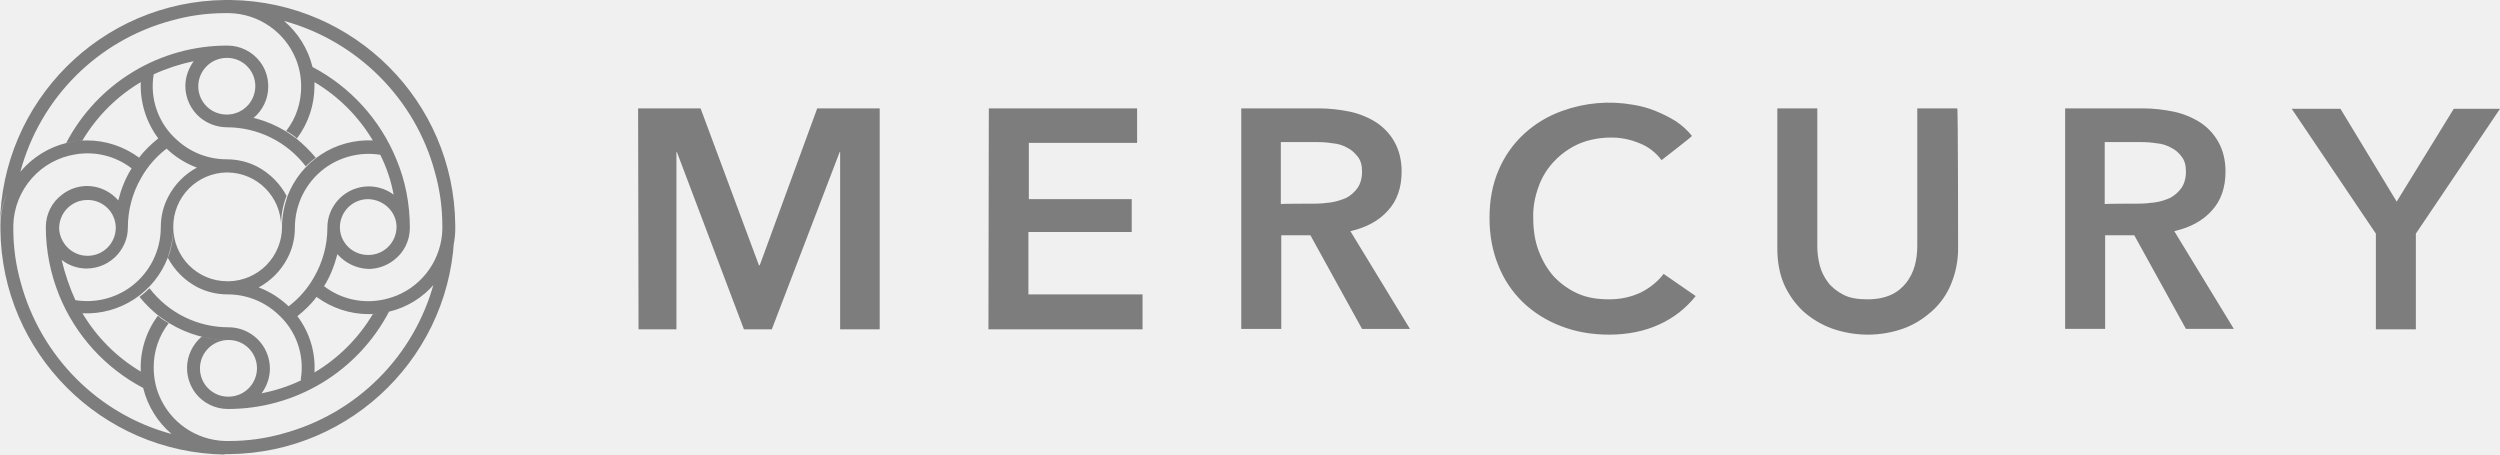
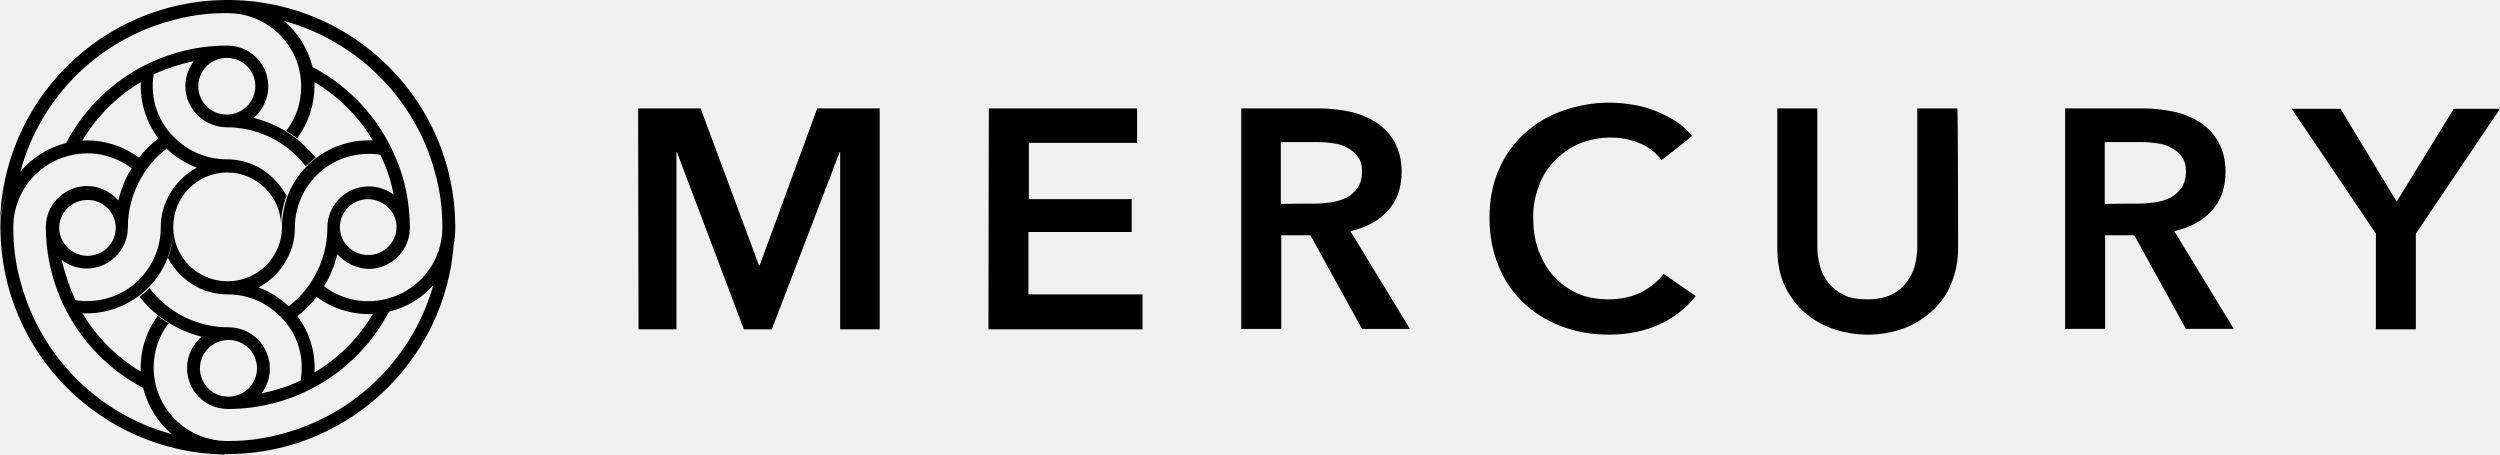
<svg xmlns="http://www.w3.org/2000/svg" width="143" height="26" viewBox="0 0 143 26" fill="none">
-   <path d="M17.202 21.702C17.319 21.014 17.258 20.307 17.024 19.649C16.791 18.991 16.393 18.404 15.868 17.944C15.094 17.234 14.082 16.84 13.032 16.84C12.413 16.84 11.817 16.7 11.269 16.417C10.56 16.039 9.98 15.459 9.602 14.75C9.816 14.21 9.912 13.622 9.912 12.988C9.912 14.703 11.293 16.088 13.009 16.088H13.08C13.893 16.075 14.669 15.742 15.24 15.162C15.81 14.583 16.13 13.802 16.13 12.988C16.13 12.378 16.249 11.79 16.44 11.227C16.814 10.248 17.487 9.412 18.364 8.838C19.241 8.265 20.277 7.983 21.324 8.033C20.508 6.66 19.361 5.513 17.988 4.697V4.932C17.984 6.008 17.634 7.054 16.988 7.915C16.797 7.753 16.589 7.611 16.368 7.492C16.94 6.764 17.226 5.872 17.226 4.956C17.226 4.416 17.13 3.876 16.916 3.358C16.605 2.603 16.082 1.955 15.409 1.492C14.737 1.029 13.944 0.772 13.128 0.751H12.89C11.841 0.751 10.817 0.892 9.816 1.174C7.743 1.729 5.852 2.82 4.334 4.337C2.816 5.855 1.724 7.744 1.167 9.817C0.453 10.687 0.024 11.743 0 12.871C0.072 5.801 5.79 0.071 12.89 0H13.223C20.275 0.117 25.97 5.801 26.041 12.87V13.153C26.019 14.276 25.606 15.356 24.874 16.207C24.199 17.017 23.279 17.585 22.253 17.827C21.871 17.92 21.479 17.968 21.086 17.968C20.013 17.966 18.969 17.62 18.107 16.982C17.797 17.405 17.417 17.757 17.011 18.086C17.708 19.009 18.054 20.149 17.988 21.304C19.361 20.488 20.508 19.341 21.324 17.968C21.634 17.945 21.944 17.897 22.253 17.827C21.371 19.509 20.046 20.918 18.421 21.899C16.795 22.88 14.932 23.397 13.033 23.394C12.293 23.394 11.603 23.042 11.174 22.478C10.866 22.064 10.699 21.561 10.698 21.045C10.698 20.341 11.031 19.683 11.532 19.26C12.008 19.378 12.532 19.448 13.056 19.448C12.627 19.451 12.217 19.622 11.913 19.925C11.61 20.229 11.439 20.639 11.436 21.068C11.436 21.961 12.151 22.689 13.056 22.689H13.08C13.509 22.686 13.919 22.515 14.223 22.212C14.526 21.908 14.697 21.498 14.7 21.069C14.7 20.176 13.985 19.448 13.08 19.448C11.896 19.445 10.734 19.12 9.72 18.508C9.506 18.368 9.292 18.227 9.101 18.086C8.688 17.761 8.312 17.391 7.981 16.982C8.172 16.841 8.363 16.677 8.553 16.489C9.085 17.184 9.77 17.748 10.555 18.135C11.341 18.522 12.205 18.722 13.08 18.72C13.703 18.722 14.301 18.97 14.742 19.41C15.184 19.849 15.434 20.446 15.439 21.069C15.439 21.585 15.272 22.079 14.962 22.501C15.749 22.337 16.511 22.102 17.226 21.75L17.202 21.702ZM22.515 11.132C22.369 10.341 22.113 9.574 21.753 8.854C21.191 8.764 20.616 8.788 20.063 8.926C19.51 9.063 18.991 9.31 18.536 9.653C18.018 10.047 17.599 10.555 17.309 11.137C17.02 11.72 16.869 12.362 16.868 13.012C16.868 13.646 16.725 14.232 16.44 14.773C16.071 15.481 15.498 16.062 14.796 16.441C15.439 16.676 16.011 17.051 16.511 17.521C17.105 17.07 17.599 16.503 17.964 15.853C18.464 14.984 18.727 14.022 18.727 13.012C18.727 12.424 18.941 11.908 19.299 11.485C19.691 11.03 20.241 10.741 20.838 10.676C21.434 10.611 22.034 10.773 22.515 11.132ZM22.682 12.942C22.658 12.096 21.943 11.415 21.062 11.391C20.636 11.388 20.225 11.555 19.922 11.854C19.618 12.154 19.445 12.562 19.442 12.988V13.035C19.465 13.905 20.18 14.585 21.062 14.585C21.488 14.588 21.899 14.421 22.202 14.122C22.506 13.822 22.679 13.415 22.682 12.988V12.942ZM19.299 14.538C19.132 15.172 18.894 15.807 18.536 16.37C18.988 16.718 19.507 16.968 20.061 17.106C20.615 17.243 21.191 17.265 21.753 17.169C22.063 17.122 22.372 17.028 22.682 16.91C23.438 16.602 24.088 16.08 24.553 15.409C25.018 14.738 25.278 13.946 25.302 13.13V12.918C25.302 11.884 25.16 10.851 24.874 9.841C23.754 5.661 20.442 2.349 16.249 1.198C17.047 1.877 17.613 2.789 17.869 3.805V3.828C20.05 4.973 21.755 6.854 22.682 9.136C23.182 10.334 23.444 11.649 23.444 13.036C23.444 13.786 23.087 14.468 22.515 14.891C22.104 15.206 21.602 15.379 21.085 15.384C20.745 15.373 20.411 15.292 20.104 15.146C19.797 15.001 19.523 14.794 19.299 14.538ZM12.842 26C5.79 25.882 0.095 20.175 0.024 13.13V12.847C0.046 11.725 0.459 10.645 1.191 9.794C1.873 8.992 2.79 8.425 3.812 8.174C4.193 8.079 4.598 8.032 4.98 8.032C6.052 8.032 7.1 8.385 7.958 9.019C8.268 8.596 8.648 8.244 9.054 7.915C8.36 6.989 8.007 5.853 8.053 4.697C6.68 5.513 5.534 6.66 4.717 8.032C4.407 8.056 4.098 8.102 3.788 8.173C4.67 6.491 5.995 5.083 7.621 4.102C9.246 3.121 11.109 2.604 13.008 2.607C13.748 2.607 14.438 2.959 14.867 3.523C15.177 3.923 15.344 4.415 15.344 4.956C15.344 5.296 15.269 5.633 15.125 5.941C14.981 6.249 14.771 6.522 14.51 6.741C14.01 6.623 13.509 6.553 12.985 6.553C13.414 6.55 13.824 6.379 14.128 6.076C14.431 5.772 14.602 5.362 14.605 4.933C14.605 4.04 13.89 3.311 12.985 3.311H12.961C12.532 3.314 12.121 3.485 11.818 3.789C11.515 4.092 11.343 4.503 11.341 4.932C11.341 5.825 12.056 6.552 12.961 6.552C14.152 6.552 15.296 6.882 16.321 7.492C16.535 7.633 16.749 7.774 16.94 7.915C17.345 8.244 17.726 8.62 18.06 9.019C17.869 9.159 17.678 9.324 17.488 9.512C16.956 8.817 16.271 8.253 15.486 7.866C14.7 7.479 13.836 7.279 12.961 7.281C12.403 7.273 11.865 7.074 11.436 6.717C11.177 6.497 10.968 6.224 10.824 5.916C10.68 5.608 10.604 5.272 10.602 4.932C10.602 4.392 10.792 3.899 11.079 3.499C10.293 3.664 9.506 3.922 8.792 4.251C8.675 4.939 8.736 5.646 8.97 6.304C9.203 6.961 9.601 7.549 10.126 8.009C10.9 8.718 11.911 9.112 12.961 9.113C13.581 9.113 14.176 9.253 14.724 9.536C15.433 9.914 16.014 10.494 16.392 11.203C16.17 11.763 16.065 12.363 16.082 12.965C16.082 11.25 14.7 9.865 12.985 9.865H12.961C12.148 9.878 11.372 10.21 10.801 10.79C10.231 11.37 9.911 12.151 9.911 12.965C9.911 13.575 9.792 14.163 9.601 14.726C9.227 15.705 8.554 16.541 7.676 17.114C6.799 17.688 5.764 17.97 4.717 17.92C5.534 19.292 6.68 20.439 8.053 21.255C7.998 20.109 8.344 18.98 9.03 18.061C9.22 18.226 9.435 18.367 9.65 18.484C9.087 19.209 8.785 20.103 8.792 21.021C8.792 21.561 8.887 22.101 9.102 22.618C9.413 23.373 9.936 24.021 10.609 24.484C11.281 24.947 12.074 25.204 12.89 25.225H13.104C14.152 25.225 15.177 25.084 16.177 24.802C18.25 24.247 20.141 23.156 21.659 21.639C23.178 20.122 24.27 18.232 24.827 16.159C25.541 15.289 25.97 14.233 25.993 13.106C25.922 20.176 20.203 25.906 13.104 25.976H12.818C12.89 26 12.842 26 12.842 26ZM9.816 24.825C9.018 24.146 8.452 23.234 8.196 22.218V22.195C6.015 21.05 4.31 19.169 3.383 16.887C2.882 15.648 2.623 14.325 2.621 12.988C2.621 12.237 2.978 11.555 3.55 11.133C3.959 10.814 4.462 10.64 4.98 10.639C5.694 10.639 6.338 10.969 6.766 11.462C6.933 10.804 7.171 10.193 7.529 9.63C7.077 9.282 6.558 9.031 6.004 8.894C5.451 8.756 4.874 8.734 4.312 8.83C3.342 8.984 2.457 9.472 1.809 10.21C1.161 10.948 0.79 11.889 0.762 12.87V13.106C0.762 14.139 0.905 15.172 1.192 16.182C2.335 20.386 5.622 23.698 9.816 24.825ZM4.312 17.169C4.874 17.259 5.449 17.235 6.002 17.098C6.555 16.96 7.074 16.713 7.529 16.37C8.046 15.976 8.466 15.468 8.755 14.886C9.045 14.303 9.196 13.662 9.197 13.012C9.197 12.378 9.34 11.79 9.625 11.25C9.994 10.542 10.566 9.961 11.269 9.582H11.246C10.607 9.342 10.023 8.975 9.53 8.502C8.937 8.953 8.442 9.52 8.077 10.17C7.576 11.033 7.313 12.014 7.314 13.012C7.314 13.599 7.1 14.116 6.743 14.538C6.521 14.795 6.247 15.001 5.939 15.143C5.63 15.285 5.295 15.359 4.956 15.36C4.438 15.359 3.935 15.185 3.526 14.867C3.716 15.666 3.979 16.441 4.312 17.169ZM3.383 13.082C3.431 13.928 4.122 14.632 5.003 14.632C5.429 14.635 5.84 14.468 6.143 14.169C6.447 13.869 6.62 13.461 6.623 13.035V12.988C6.609 12.569 6.432 12.172 6.129 11.882C5.826 11.593 5.422 11.433 5.003 11.438C4.098 11.438 3.383 12.166 3.383 13.058V13.082ZM36.5 6.2H40.074L43.41 15.172H43.458L46.745 6.2H50.319V18.836H48.056V8.69H48.032L44.148 18.836H42.552L38.716 8.69H38.692V18.836H36.524L36.5 6.2ZM56.561 6.2H65.043V8.173H58.85V11.391H64.735V13.27H58.825V16.84H65.354V18.836H56.539L56.561 6.2ZM75.145 11.65C75.479 11.65 75.789 11.626 76.122 11.579C76.432 11.532 76.718 11.438 77.004 11.321C77.266 11.18 77.48 10.991 77.647 10.757C77.814 10.522 77.909 10.193 77.909 9.817C77.909 9.465 77.838 9.183 77.671 8.972C77.504 8.76 77.313 8.572 77.075 8.455C76.819 8.31 76.534 8.222 76.241 8.197C75.942 8.149 75.639 8.126 75.336 8.127H73.263V11.673C73.287 11.649 75.145 11.65 75.145 11.65ZM71 6.2H75.455C76.051 6.2 76.646 6.27 77.218 6.388C77.751 6.503 78.259 6.71 78.72 7C79.149 7.282 79.53 7.681 79.768 8.127C80.031 8.597 80.173 9.161 80.173 9.818C80.173 10.734 79.911 11.486 79.387 12.05C78.863 12.637 78.148 13.013 77.243 13.224L80.65 18.814H77.91L74.956 13.459H73.288V18.814H71V6.2ZM95.039 9.16C94.709 8.71 94.253 8.367 93.729 8.173C93.223 7.966 92.68 7.862 92.133 7.868C91.513 7.868 90.894 7.985 90.322 8.22C89.794 8.455 89.316 8.79 88.916 9.207C88.514 9.623 88.206 10.119 88.011 10.663C87.797 11.25 87.677 11.861 87.701 12.471C87.701 13.152 87.797 13.787 88.011 14.351C88.225 14.914 88.511 15.407 88.893 15.831C89.274 16.229 89.726 16.558 90.251 16.793C90.775 17.028 91.37 17.122 92.037 17.122C92.728 17.122 93.324 16.981 93.872 16.722C94.372 16.464 94.825 16.112 95.159 15.666L96.993 16.934C96.441 17.632 95.731 18.187 94.92 18.554C94.11 18.93 93.133 19.142 92.037 19.142C91.037 19.142 90.108 18.977 89.274 18.648C88.468 18.343 87.731 17.88 87.106 17.286C86.492 16.69 86.013 15.969 85.7 15.172C85.366 14.35 85.2 13.458 85.2 12.472C85.2 11.462 85.366 10.545 85.724 9.724C86.054 8.939 86.55 8.234 87.177 7.657C87.811 7.074 88.556 6.626 89.369 6.341C90.658 5.874 92.046 5.753 93.396 5.989C93.848 6.059 94.277 6.177 94.682 6.341C95.087 6.506 95.468 6.694 95.85 6.928C96.207 7.163 96.517 7.445 96.779 7.774C96.779 7.821 95.039 9.16 95.039 9.16ZM112.003 14.186C112.009 14.895 111.871 15.598 111.598 16.253C111.356 16.847 110.981 17.377 110.502 17.803C110.026 18.226 109.478 18.578 108.882 18.789C108.224 19.024 107.531 19.143 106.833 19.142C106.135 19.141 105.442 19.022 104.784 18.789C104.179 18.567 103.621 18.233 103.14 17.803C102.674 17.366 102.301 16.838 102.044 16.253C101.782 15.643 101.663 14.961 101.663 14.186V6.2H103.95V14.092C103.95 14.468 103.998 14.82 104.093 15.196C104.188 15.545 104.35 15.872 104.57 16.159C104.784 16.441 105.094 16.676 105.451 16.863C105.809 17.051 106.285 17.122 106.809 17.122C107.357 17.122 107.81 17.028 108.167 16.863C108.525 16.699 108.811 16.464 109.049 16.159C109.263 15.877 109.43 15.549 109.525 15.196C109.621 14.844 109.668 14.468 109.668 14.092V6.2H111.956C112.003 6.2 112.003 14.186 112.003 14.186ZM122.272 11.649C122.605 11.649 122.915 11.626 123.249 11.579C123.582 11.532 123.868 11.438 124.13 11.321C124.392 11.18 124.607 10.991 124.774 10.757C124.94 10.522 125.036 10.193 125.036 9.817C125.036 9.465 124.964 9.183 124.797 8.972C124.646 8.752 124.441 8.574 124.202 8.455C123.946 8.31 123.661 8.222 123.368 8.197C123.069 8.149 122.766 8.126 122.463 8.127H120.39V11.673C120.414 11.649 122.272 11.649 122.272 11.649ZM118.126 6.2H122.582C123.177 6.2 123.773 6.27 124.345 6.388C124.877 6.503 125.385 6.71 125.846 6.999C126.275 7.281 126.632 7.657 126.894 8.126C127.156 8.596 127.299 9.16 127.299 9.817C127.299 10.733 127.037 11.485 126.513 12.049C125.989 12.636 125.274 13.012 124.369 13.223L127.776 18.813H125.036L122.081 13.458H120.414V18.813H118.126V6.2ZM135.9 13.364L131.087 6.224H133.875L137.091 11.532L140.355 6.224H143L138.187 13.364V18.836H135.9V13.364Z" fill="#7D7D7D" />
+   <g clip-path="url(#clip0_68_65)">
+     <path d="M17.202 21.702C17.319 21.014 17.258 20.307 17.024 19.649C16.791 18.991 16.393 18.404 15.868 17.944C15.094 17.234 14.082 16.84 13.032 16.84C12.413 16.84 11.817 16.7 11.269 16.417C10.56 16.039 9.98 15.459 9.602 14.75C9.816 14.21 9.912 13.622 9.912 12.988C9.912 14.703 11.293 16.088 13.009 16.088H13.08C13.893 16.075 14.669 15.742 15.24 15.162C15.81 14.583 16.13 13.802 16.13 12.988C16.13 12.378 16.249 11.79 16.44 11.227C16.814 10.248 17.487 9.412 18.364 8.838C19.241 8.265 20.277 7.983 21.324 8.033C20.508 6.66 19.361 5.513 17.988 4.697V4.932C17.984 6.008 17.634 7.054 16.988 7.915C16.797 7.753 16.589 7.611 16.368 7.492C16.94 6.764 17.226 5.872 17.226 4.956C17.226 4.416 17.13 3.876 16.916 3.358C16.605 2.603 16.082 1.955 15.409 1.492C14.737 1.029 13.944 0.772 13.128 0.751H12.89C11.841 0.751 10.817 0.892 9.816 1.174C7.743 1.729 5.852 2.82 4.334 4.337C2.816 5.855 1.724 7.744 1.167 9.817C0.453 10.687 0.024 11.743 0 12.871C0.072 5.801 5.79 0.071 12.89 0H13.223C20.275 0.117 25.97 5.801 26.041 12.87V13.153C26.019 14.276 25.606 15.356 24.874 16.207C24.199 17.017 23.279 17.585 22.253 17.827C21.871 17.92 21.479 17.968 21.086 17.968C20.013 17.966 18.969 17.62 18.107 16.982C17.797 17.405 17.417 17.757 17.011 18.086C17.708 19.009 18.054 20.149 17.988 21.304C19.361 20.488 20.508 19.341 21.324 17.968C21.634 17.945 21.944 17.897 22.253 17.827C21.371 19.509 20.046 20.918 18.421 21.899C16.795 22.88 14.932 23.397 13.033 23.394C12.293 23.394 11.603 23.042 11.174 22.478C10.866 22.064 10.699 21.561 10.698 21.045C10.698 20.341 11.031 19.683 11.532 19.26C12.008 19.378 12.532 19.448 13.056 19.448C12.627 19.451 12.217 19.622 11.913 19.925C11.61 20.229 11.439 20.639 11.436 21.068C11.436 21.961 12.151 22.689 13.056 22.689H13.08C13.509 22.686 13.919 22.515 14.223 22.212C14.526 21.908 14.697 21.498 14.7 21.069C14.7 20.176 13.985 19.448 13.08 19.448C11.896 19.445 10.734 19.12 9.72 18.508C9.506 18.368 9.292 18.227 9.101 18.086C8.688 17.761 8.312 17.391 7.981 16.982C8.172 16.841 8.363 16.677 8.553 16.489C9.085 17.184 9.77 17.748 10.555 18.135C11.341 18.522 12.205 18.722 13.08 18.72C13.703 18.722 14.301 18.97 14.742 19.41C15.184 19.849 15.434 20.446 15.439 21.069C15.439 21.585 15.272 22.079 14.962 22.501C15.749 22.337 16.511 22.102 17.226 21.75L17.202 21.702ZM22.515 11.132C22.369 10.341 22.113 9.574 21.753 8.854C21.191 8.764 20.616 8.788 20.063 8.926C19.51 9.063 18.991 9.31 18.536 9.653C18.018 10.047 17.599 10.555 17.309 11.137C17.02 11.72 16.869 12.362 16.868 13.012C16.868 13.646 16.725 14.232 16.44 14.773C16.071 15.481 15.498 16.062 14.796 16.441C15.439 16.676 16.011 17.051 16.511 17.521C17.105 17.07 17.599 16.503 17.964 15.853C18.464 14.984 18.727 14.022 18.727 13.012C18.727 12.424 18.941 11.908 19.299 11.485C19.691 11.03 20.241 10.741 20.838 10.676C21.434 10.611 22.034 10.773 22.515 11.132ZM22.682 12.942C22.658 12.096 21.943 11.415 21.062 11.391C20.636 11.388 20.225 11.555 19.922 11.854C19.618 12.154 19.445 12.562 19.442 12.988V13.035C19.465 13.905 20.18 14.585 21.062 14.585C21.488 14.588 21.899 14.421 22.202 14.122C22.506 13.822 22.679 13.415 22.682 12.988V12.942ZM19.299 14.538C19.132 15.172 18.894 15.807 18.536 16.37C18.988 16.718 19.507 16.968 20.061 17.106C20.615 17.243 21.191 17.265 21.753 17.169C22.063 17.122 22.372 17.028 22.682 16.91C23.438 16.602 24.088 16.08 24.553 15.409C25.018 14.738 25.278 13.946 25.302 13.13V12.918C25.302 11.884 25.16 10.851 24.874 9.841C23.754 5.661 20.442 2.349 16.249 1.198C17.047 1.877 17.613 2.789 17.869 3.805V3.828C20.05 4.973 21.755 6.854 22.682 9.136C23.182 10.334 23.444 11.649 23.444 13.036C23.444 13.786 23.087 14.468 22.515 14.891C22.104 15.206 21.602 15.379 21.085 15.384C20.745 15.373 20.411 15.292 20.104 15.146C19.797 15.001 19.523 14.794 19.299 14.538ZM12.842 26C5.79 25.882 0.095 20.175 0.024 13.13V12.847C0.046 11.725 0.459 10.645 1.191 9.794C1.873 8.992 2.79 8.425 3.812 8.174C4.193 8.079 4.598 8.032 4.98 8.032C6.052 8.032 7.1 8.385 7.958 9.019C8.268 8.596 8.648 8.244 9.054 7.915C8.36 6.989 8.007 5.853 8.053 4.697C6.68 5.513 5.534 6.66 4.717 8.032C4.407 8.056 4.098 8.102 3.788 8.173C4.67 6.491 5.995 5.083 7.621 4.102C9.246 3.121 11.109 2.604 13.008 2.607C13.748 2.607 14.438 2.959 14.867 3.523C15.177 3.923 15.344 4.415 15.344 4.956C15.344 5.296 15.269 5.633 15.125 5.941C14.981 6.249 14.771 6.522 14.51 6.741C14.01 6.623 13.509 6.553 12.985 6.553C13.414 6.55 13.824 6.379 14.128 6.076C14.431 5.772 14.602 5.362 14.605 4.933C14.605 4.04 13.89 3.311 12.985 3.311H12.961C12.532 3.314 12.121 3.485 11.818 3.789C11.515 4.092 11.343 4.503 11.341 4.932C11.341 5.825 12.056 6.552 12.961 6.552C14.152 6.552 15.296 6.882 16.321 7.492C16.535 7.633 16.749 7.774 16.94 7.915C17.345 8.244 17.726 8.62 18.06 9.019C17.869 9.159 17.678 9.324 17.488 9.512C16.956 8.817 16.271 8.253 15.486 7.866C14.7 7.479 13.836 7.279 12.961 7.281C12.403 7.273 11.865 7.074 11.436 6.717C11.177 6.497 10.968 6.224 10.824 5.916C10.68 5.608 10.604 5.272 10.602 4.932C10.602 4.392 10.792 3.899 11.079 3.499C10.293 3.664 9.506 3.922 8.792 4.251C8.675 4.939 8.736 5.646 8.97 6.304C9.203 6.961 9.601 7.549 10.126 8.009C10.9 8.718 11.911 9.112 12.961 9.113C13.581 9.113 14.176 9.253 14.724 9.536C15.433 9.914 16.014 10.494 16.392 11.203C16.17 11.763 16.065 12.363 16.082 12.965C16.082 11.25 14.7 9.865 12.985 9.865H12.961C12.148 9.878 11.372 10.21 10.801 10.79C10.231 11.37 9.911 12.151 9.911 12.965C9.911 13.575 9.792 14.163 9.601 14.726C9.227 15.705 8.554 16.541 7.676 17.114C6.799 17.688 5.764 17.97 4.717 17.92C5.534 19.292 6.68 20.439 8.053 21.255C7.998 20.109 8.344 18.98 9.03 18.061C9.22 18.226 9.435 18.367 9.65 18.484C9.087 19.209 8.785 20.103 8.792 21.021C8.792 21.561 8.887 22.101 9.102 22.618C9.413 23.373 9.936 24.021 10.609 24.484C11.281 24.947 12.074 25.204 12.89 25.225H13.104C14.152 25.225 15.177 25.084 16.177 24.802C18.25 24.247 20.141 23.156 21.659 21.639C23.178 20.122 24.27 18.232 24.827 16.159C25.541 15.289 25.97 14.233 25.993 13.106C25.922 20.176 20.203 25.906 13.104 25.976H12.818C12.89 26 12.842 26 12.842 26ZM9.816 24.825C9.018 24.146 8.452 23.234 8.196 22.218V22.195C6.015 21.05 4.31 19.169 3.383 16.887C2.882 15.648 2.623 14.325 2.621 12.988C2.621 12.237 2.978 11.555 3.55 11.133C3.959 10.814 4.462 10.64 4.98 10.639C5.694 10.639 6.338 10.969 6.766 11.462C6.933 10.804 7.171 10.193 7.529 9.63C7.077 9.282 6.558 9.031 6.004 8.894C5.451 8.756 4.874 8.734 4.312 8.83C3.342 8.984 2.457 9.472 1.809 10.21C1.161 10.948 0.79 11.889 0.762 12.87V13.106C0.762 14.139 0.905 15.172 1.192 16.182C2.335 20.386 5.622 23.698 9.816 24.825ZM4.312 17.169C4.874 17.259 5.449 17.235 6.002 17.098C6.555 16.96 7.074 16.713 7.529 16.37C8.046 15.976 8.466 15.468 8.755 14.886C9.045 14.303 9.196 13.662 9.197 13.012C9.197 12.378 9.34 11.79 9.625 11.25C9.994 10.542 10.566 9.961 11.269 9.582H11.246C10.607 9.342 10.023 8.975 9.53 8.502C8.937 8.953 8.442 9.52 8.077 10.17C7.576 11.033 7.313 12.014 7.314 13.012C7.314 13.599 7.1 14.116 6.743 14.538C6.521 14.795 6.247 15.001 5.939 15.143C5.63 15.285 5.295 15.359 4.956 15.36C4.438 15.359 3.935 15.185 3.526 14.867C3.716 15.666 3.979 16.441 4.312 17.169ZM3.383 13.082C3.431 13.928 4.122 14.632 5.003 14.632C5.429 14.635 5.84 14.468 6.143 14.169C6.447 13.869 6.62 13.461 6.623 13.035V12.988C6.609 12.569 6.432 12.172 6.129 11.882C5.826 11.593 5.422 11.433 5.003 11.438C4.098 11.438 3.383 12.166 3.383 13.058V13.082ZM36.5 6.2H40.074L43.41 15.172H43.458L46.745 6.2H50.319V18.836H48.056V8.69H48.032L44.148 18.836H42.552L38.716 8.69H38.692V18.836H36.524L36.5 6.2ZM56.561 6.2H65.043V8.173H58.85V11.391H64.735V13.27H58.825V16.84H65.354V18.836H56.539L56.561 6.2ZM75.145 11.65C75.479 11.65 75.789 11.626 76.122 11.579C76.432 11.532 76.718 11.438 77.004 11.321C77.266 11.18 77.48 10.991 77.647 10.757C77.814 10.522 77.909 10.193 77.909 9.817C77.909 9.465 77.838 9.183 77.671 8.972C77.504 8.76 77.313 8.572 77.075 8.455C76.819 8.31 76.534 8.222 76.241 8.197C75.942 8.149 75.639 8.126 75.336 8.127H73.263V11.673C73.287 11.649 75.145 11.65 75.145 11.65ZM71 6.2H75.455C76.051 6.2 76.646 6.27 77.218 6.388C77.751 6.503 78.259 6.71 78.72 7C79.149 7.282 79.53 7.681 79.768 8.127C80.031 8.597 80.173 9.161 80.173 9.818C80.173 10.734 79.911 11.486 79.387 12.05C78.863 12.637 78.148 13.013 77.243 13.224L80.65 18.814H77.91L74.956 13.459H73.288V18.814H71V6.2ZM95.039 9.16C94.709 8.71 94.253 8.367 93.729 8.173C93.223 7.966 92.68 7.862 92.133 7.868C91.513 7.868 90.894 7.985 90.322 8.22C89.794 8.455 89.316 8.79 88.916 9.207C88.514 9.623 88.206 10.119 88.011 10.663C87.797 11.25 87.677 11.861 87.701 12.471C87.701 13.152 87.797 13.787 88.011 14.351C88.225 14.914 88.511 15.407 88.893 15.831C89.274 16.229 89.726 16.558 90.251 16.793C90.775 17.028 91.37 17.122 92.037 17.122C92.728 17.122 93.324 16.981 93.872 16.722C94.372 16.464 94.825 16.112 95.159 15.666L96.993 16.934C96.441 17.632 95.731 18.187 94.92 18.554C94.11 18.93 93.133 19.142 92.037 19.142C91.037 19.142 90.108 18.977 89.274 18.648C88.468 18.343 87.731 17.88 87.106 17.286C86.492 16.69 86.013 15.969 85.7 15.172C85.366 14.35 85.2 13.458 85.2 12.472C85.2 11.462 85.366 10.545 85.724 9.724C86.054 8.939 86.55 8.234 87.177 7.657C87.811 7.074 88.556 6.626 89.369 6.341C90.658 5.874 92.046 5.753 93.396 5.989C93.848 6.059 94.277 6.177 94.682 6.341C95.087 6.506 95.468 6.694 95.85 6.928C96.207 7.163 96.517 7.445 96.779 7.774C96.779 7.821 95.039 9.16 95.039 9.16ZM112.003 14.186C112.009 14.895 111.871 15.598 111.598 16.253C111.356 16.847 110.981 17.377 110.502 17.803C110.026 18.226 109.478 18.578 108.882 18.789C108.224 19.024 107.531 19.143 106.833 19.142C106.135 19.141 105.442 19.022 104.784 18.789C104.179 18.567 103.621 18.233 103.14 17.803C102.674 17.366 102.301 16.838 102.044 16.253C101.782 15.643 101.663 14.961 101.663 14.186V6.2H103.95V14.092C103.95 14.468 103.998 14.82 104.093 15.196C104.188 15.545 104.35 15.872 104.57 16.159C104.784 16.441 105.094 16.676 105.451 16.863C105.809 17.051 106.285 17.122 106.809 17.122C107.357 17.122 107.81 17.028 108.167 16.863C108.525 16.699 108.811 16.464 109.049 16.159C109.263 15.877 109.43 15.549 109.525 15.196C109.621 14.844 109.668 14.468 109.668 14.092V6.2H111.956C112.003 6.2 112.003 14.186 112.003 14.186ZM122.272 11.649C122.605 11.649 122.915 11.626 123.249 11.579C123.582 11.532 123.868 11.438 124.13 11.321C124.392 11.18 124.607 10.991 124.774 10.757C124.94 10.522 125.036 10.193 125.036 9.817C125.036 9.465 124.964 9.183 124.797 8.972C124.646 8.752 124.441 8.574 124.202 8.455C123.946 8.31 123.661 8.222 123.368 8.197C123.069 8.149 122.766 8.126 122.463 8.127H120.39V11.673C120.414 11.649 122.272 11.649 122.272 11.649ZM118.126 6.2H122.582C123.177 6.2 123.773 6.27 124.345 6.388C124.877 6.503 125.385 6.71 125.846 6.999C126.275 7.281 126.632 7.657 126.894 8.126C127.156 8.596 127.299 9.16 127.299 9.817C127.299 10.733 127.037 11.485 126.513 12.049C125.989 12.636 125.274 13.012 124.369 13.223L127.776 18.813H125.036L122.081 13.458H120.414V18.813H118.126V6.2ZM135.9 13.364L131.087 6.224H133.875L137.091 11.532L140.355 6.224H143L138.187 13.364V18.836H135.9V13.364Z" fill="black" />
+   </g>
+   <defs>
+     <clipPath id="clip0_68_65">
+       <rect width="143" height="26" fill="white" />
+     </clipPath>
+   </defs>
</svg>
